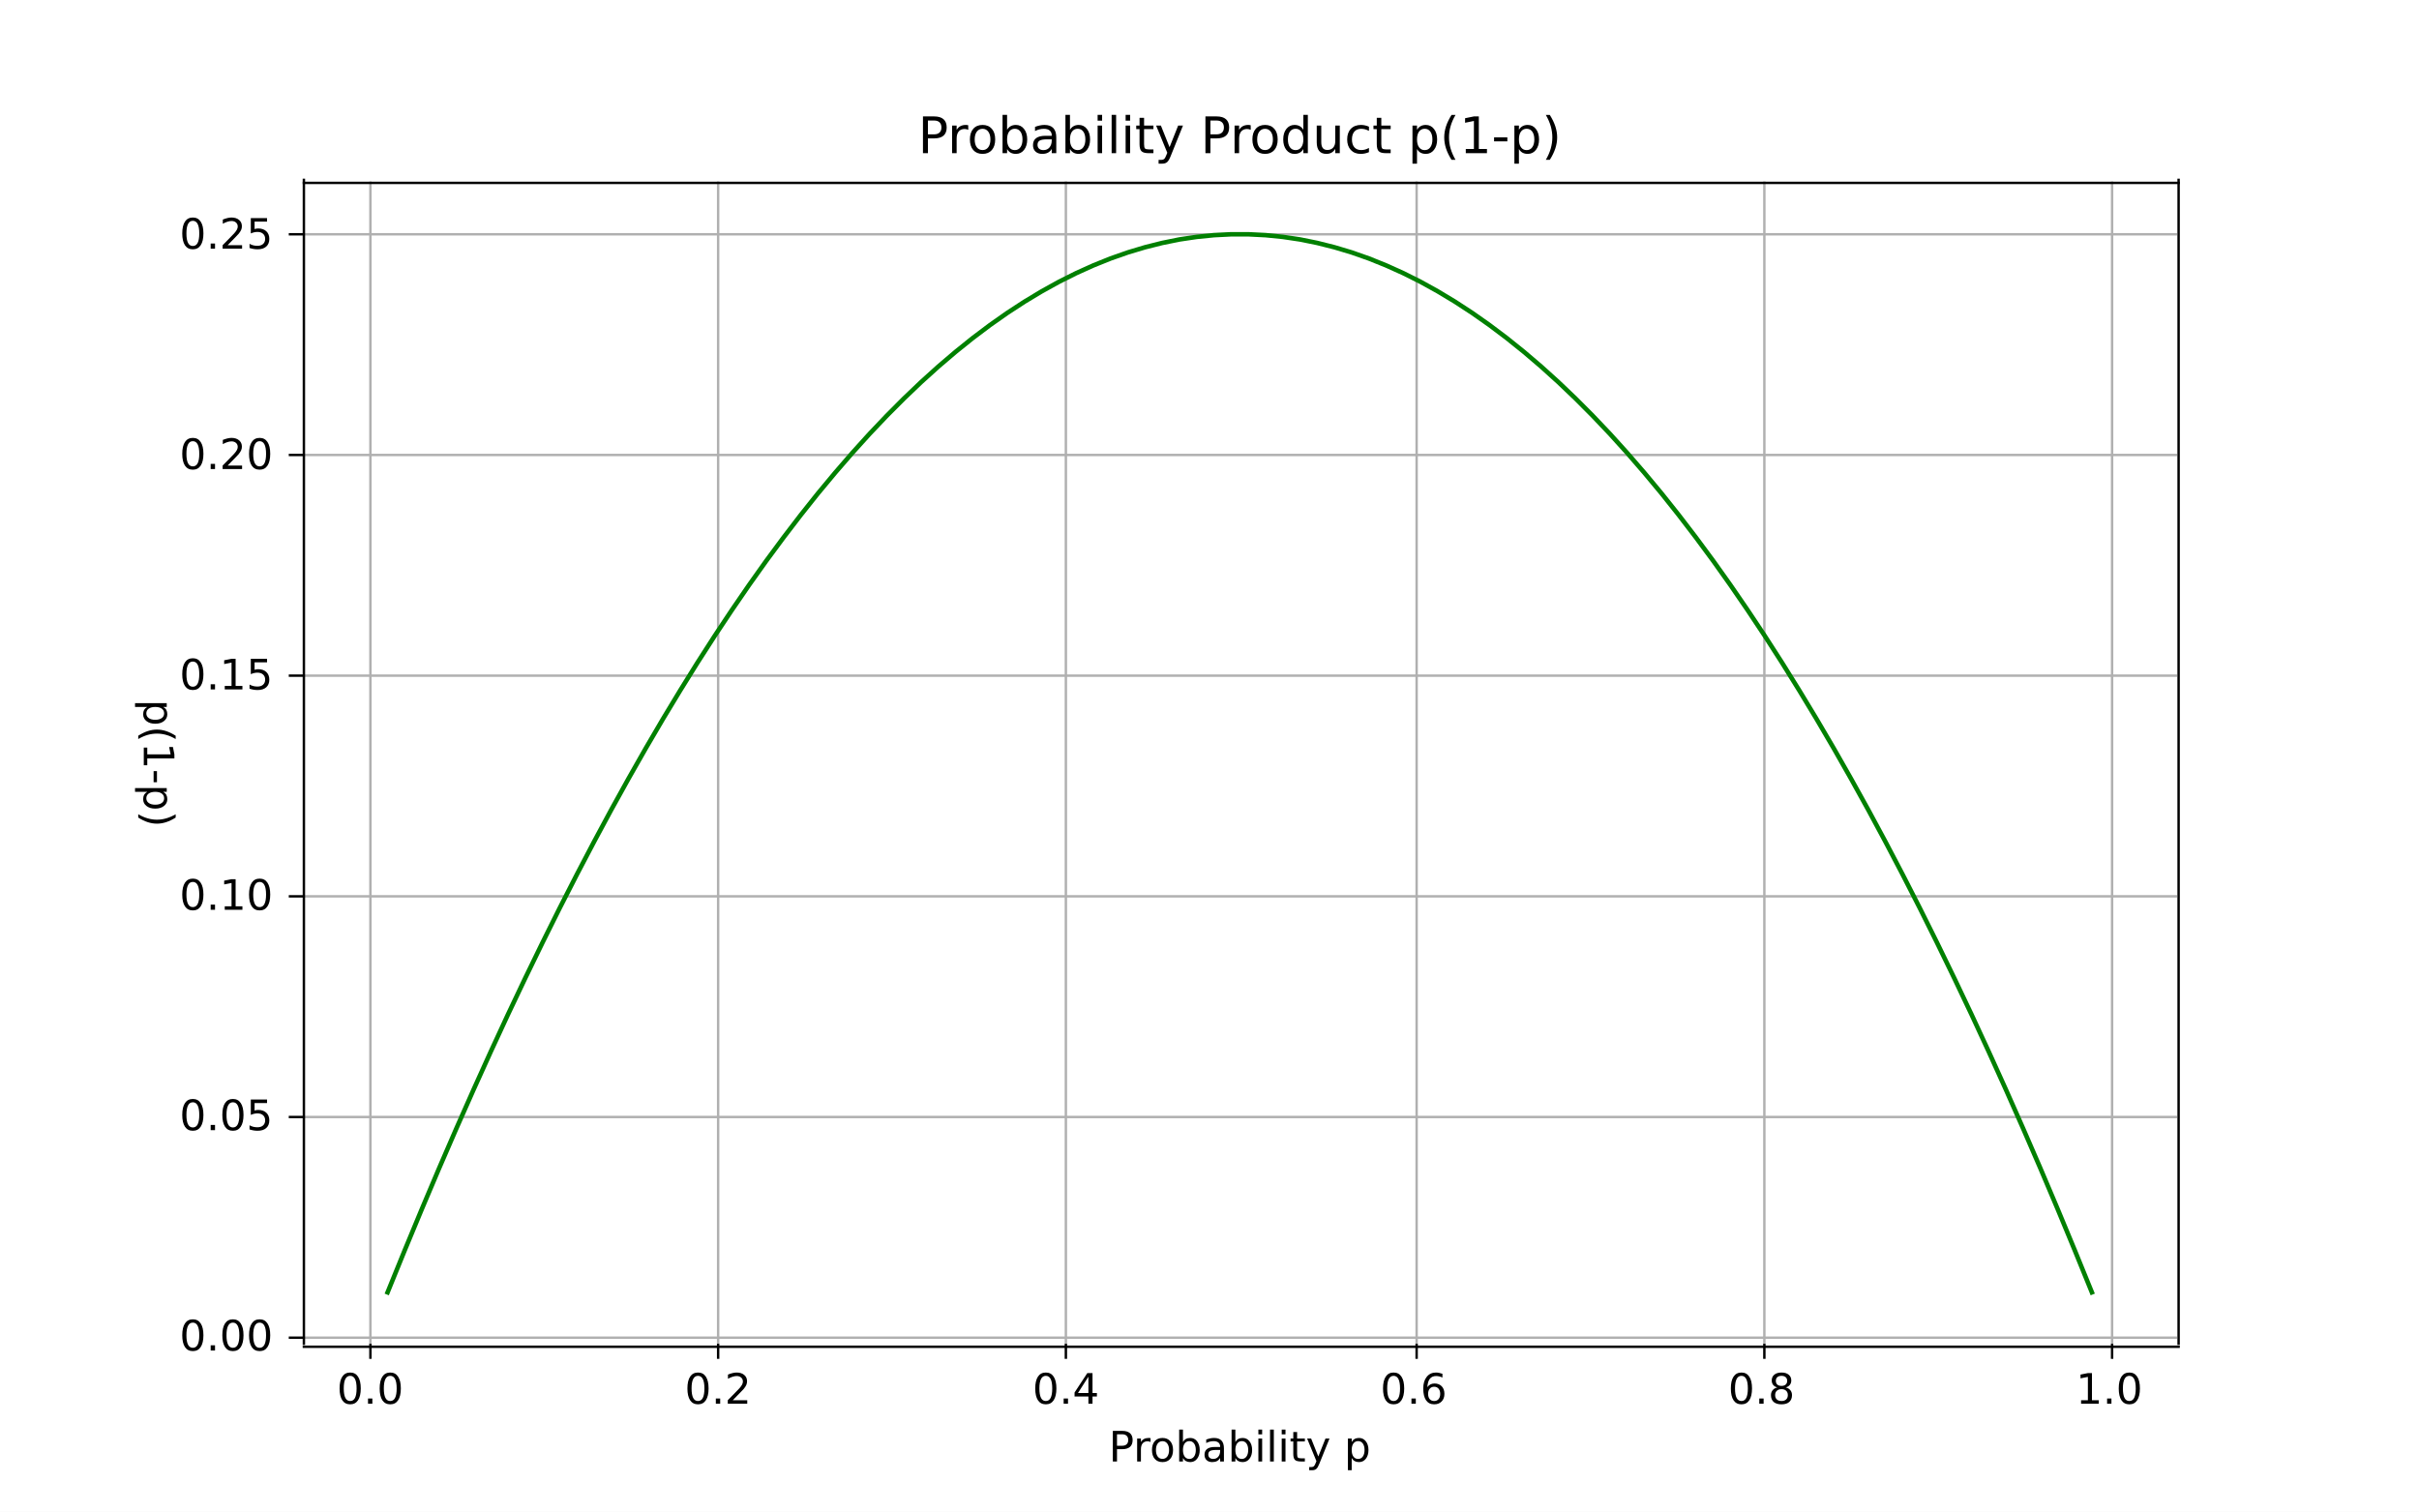
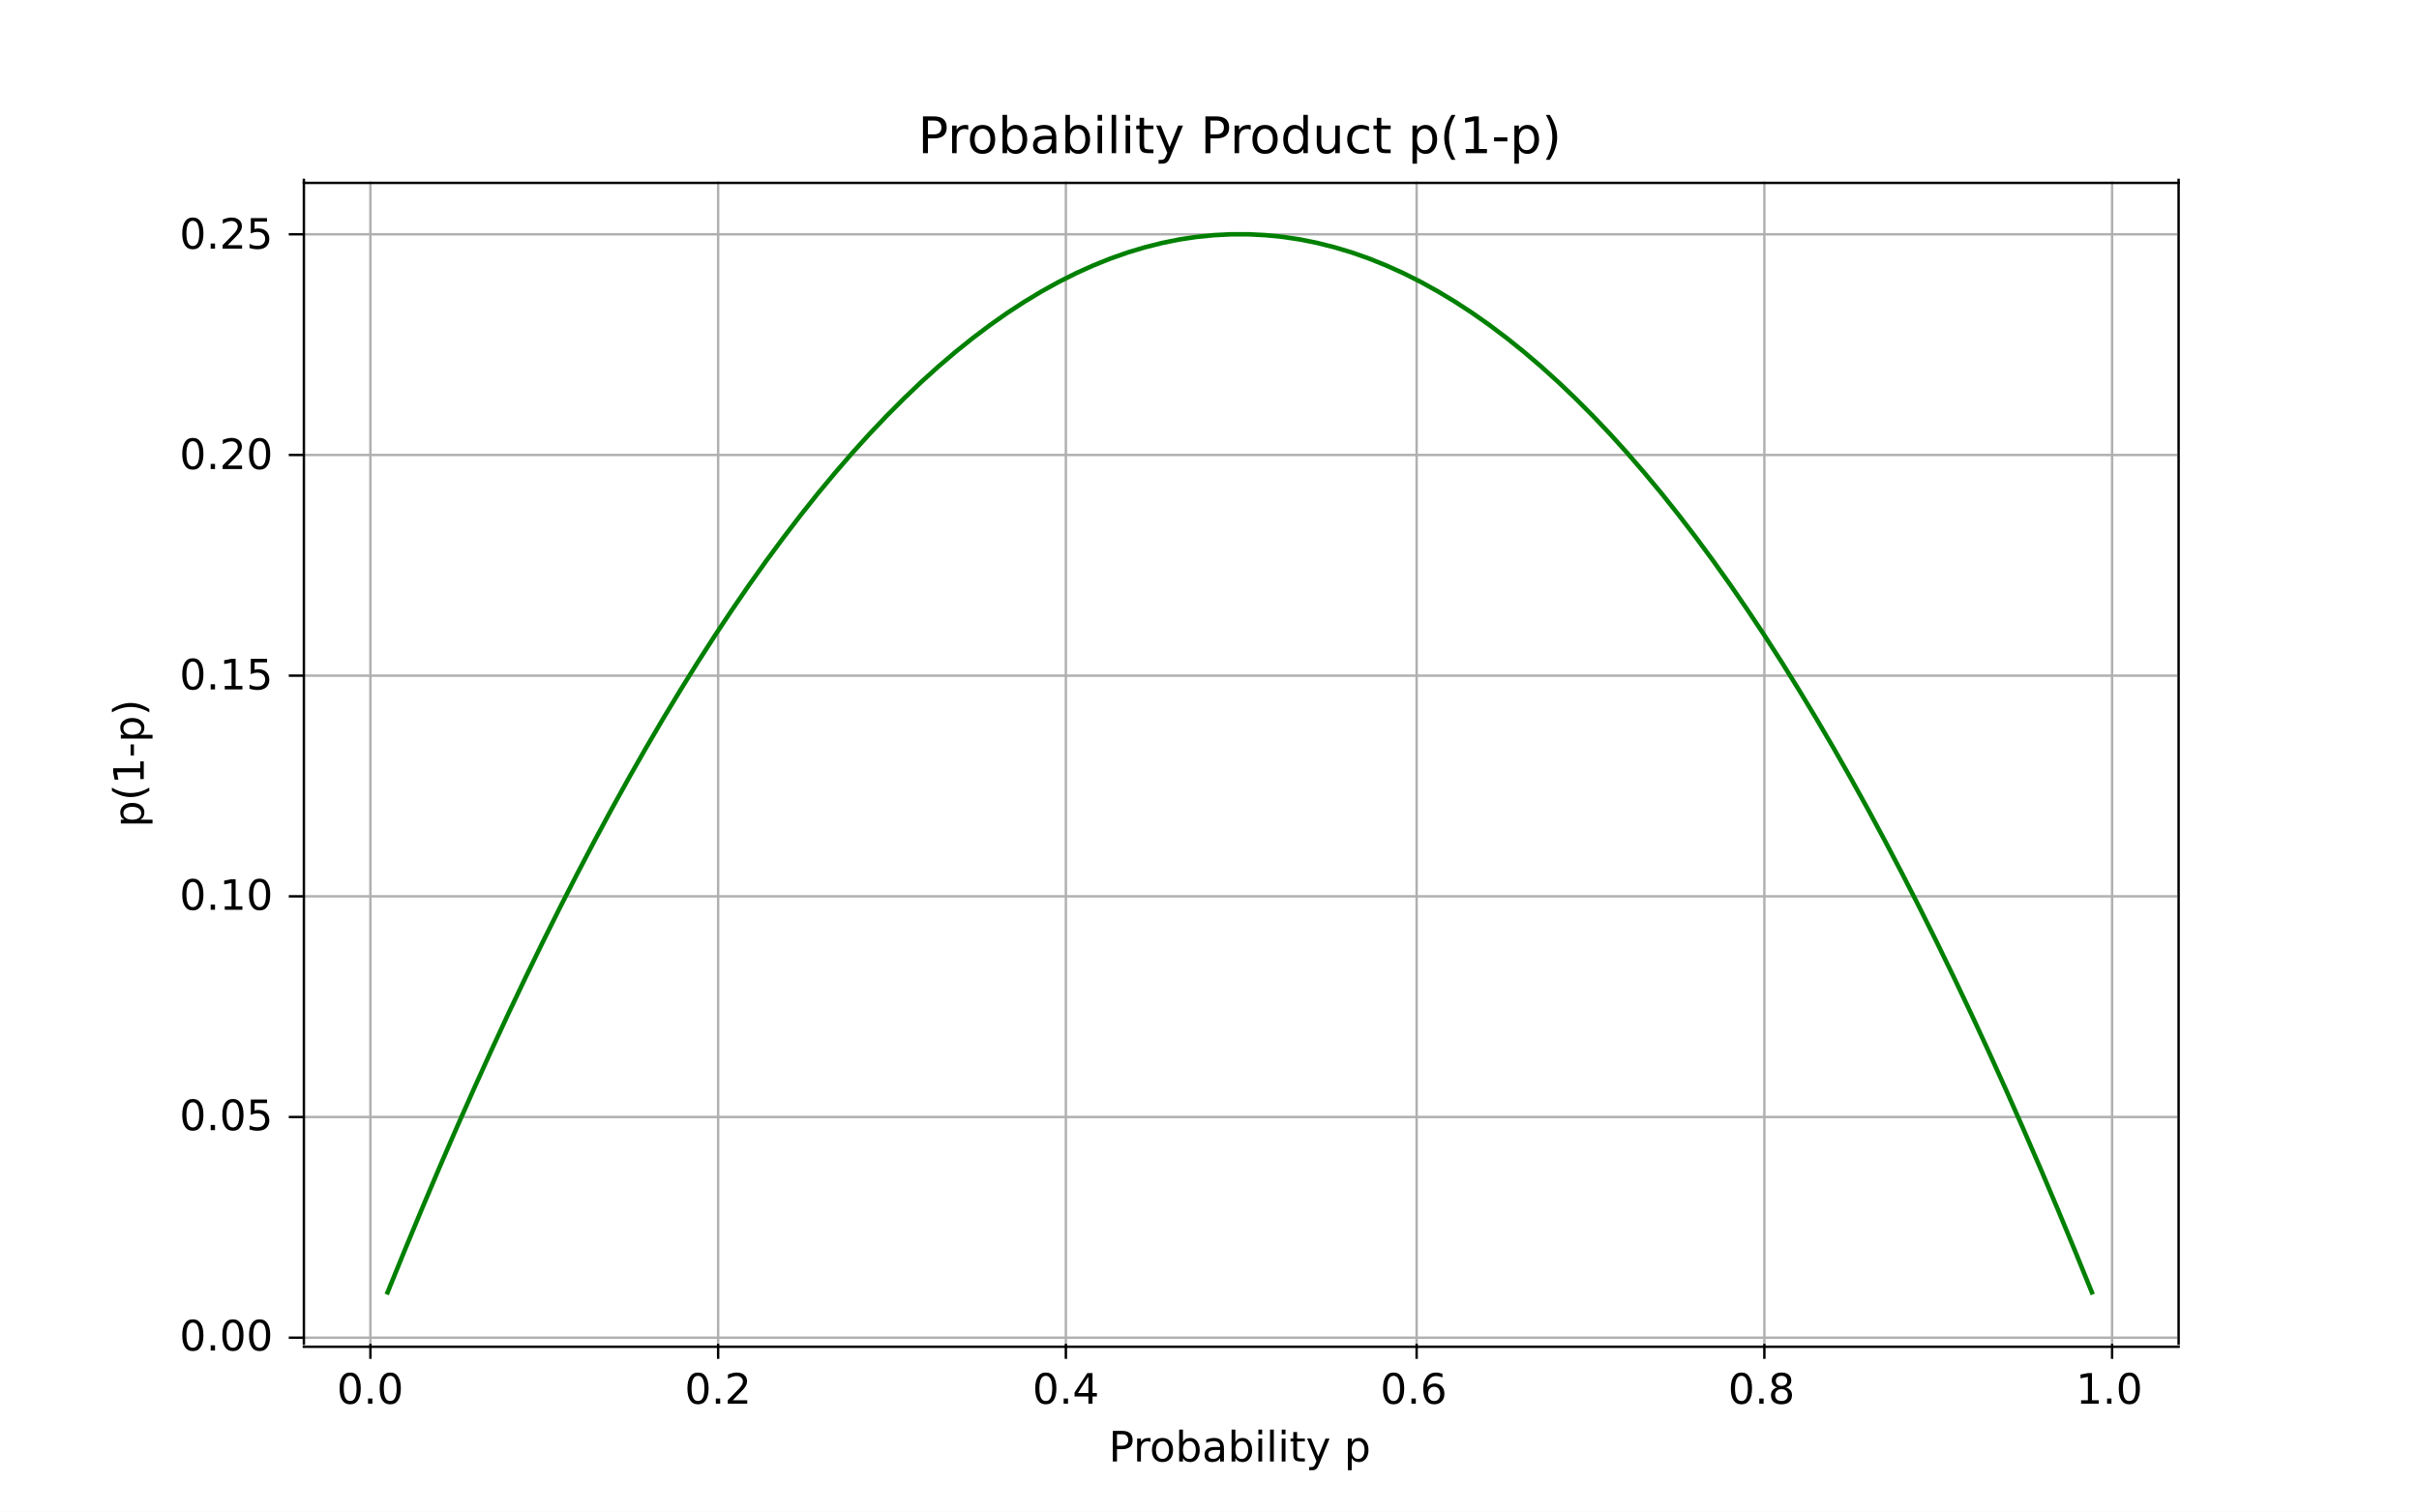
<svg xmlns="http://www.w3.org/2000/svg" width="800" height="500" viewBox="0 0 800 500">
  <defs>
    <clipPath id="clip-1">
      <rect x="100.00" y="55.00" width="620.00" height="385.00" />
    </clipPath>
    <clipPath id="clip-2">
      <rect x="100.00" y="55.00" width="620.00" height="385.00" />
    </clipPath>
    <clipPath id="clip-3">
      <rect x="100.00" y="55.00" width="620.00" height="385.00" />
    </clipPath>
    <clipPath id="clip-4">
      <rect x="100.00" y="55.00" width="620.00" height="385.00" />
    </clipPath>
    <clipPath id="clip-5">
      <rect x="100.00" y="55.00" width="620.00" height="385.00" />
    </clipPath>
    <clipPath id="clip-6">
      <rect x="100.00" y="55.00" width="620.00" height="385.00" />
    </clipPath>
    <clipPath id="clip-7">
      <rect x="100.00" y="55.00" width="620.00" height="385.00" />
    </clipPath>
    <clipPath id="clip-8">
      <rect x="100.00" y="55.00" width="620.00" height="385.00" />
    </clipPath>
    <clipPath id="clip-9">
      <rect x="100.00" y="55.00" width="620.00" height="385.00" />
    </clipPath>
    <clipPath id="clip-10">
      <rect x="100.00" y="55.00" width="620.00" height="385.00" />
    </clipPath>
    <clipPath id="clip-11">
      <rect x="100.00" y="55.00" width="620.00" height="385.00" />
    </clipPath>
    <clipPath id="clip-12">
      <rect x="100.00" y="55.00" width="620.00" height="385.00" />
    </clipPath>
  </defs>
  <g transform="translate(0,500) scale(1,-1)">
    <rect width="800" height="500" fill="white" />
    <path d="M 0.00 0.00 L 800.00 0.00 L 800.00 500.00 L 0.00 500.00 L 0.00 0.00 Z " fill="#FFFFFF" fill-opacity="1.00" stroke="#000000" stroke-opacity="1.00" stroke-width="0.00" stroke-linecap="butt" stroke-linejoin="miter" />
    <path d="M 100.00 55.00 L 720.00 55.00 L 720.00 440.00 L 100.00 440.00 L 100.00 55.00 Z " fill="#FFFFFF" fill-opacity="1.00" stroke="none" stroke-opacity="0.00" stroke-width="0.00" stroke-linecap="butt" stroke-linejoin="miter" />
    <path d="M 122.50 55.50 L 122.50 440.50 " fill="none" fill-opacity="0.00" stroke="#B0B0B0" stroke-opacity="1.00" stroke-width="0.80" stroke-linecap="butt" stroke-linejoin="miter" clip-path="url(#clip-1)" />
    <path d="M 237.50 55.50 L 237.50 440.50 " fill="none" fill-opacity="0.00" stroke="#B0B0B0" stroke-opacity="1.00" stroke-width="0.80" stroke-linecap="butt" stroke-linejoin="miter" clip-path="url(#clip-2)" />
    <path d="M 352.50 55.50 L 352.50 440.50 " fill="none" fill-opacity="0.00" stroke="#B0B0B0" stroke-opacity="1.00" stroke-width="0.80" stroke-linecap="butt" stroke-linejoin="miter" clip-path="url(#clip-3)" />
    <path d="M 468.50 55.50 L 468.50 440.50 " fill="none" fill-opacity="0.00" stroke="#B0B0B0" stroke-opacity="1.00" stroke-width="0.80" stroke-linecap="butt" stroke-linejoin="miter" clip-path="url(#clip-4)" />
    <path d="M 583.50 55.50 L 583.50 440.50 " fill="none" fill-opacity="0.00" stroke="#B0B0B0" stroke-opacity="1.00" stroke-width="0.80" stroke-linecap="butt" stroke-linejoin="miter" clip-path="url(#clip-5)" />
    <path d="M 698.50 55.50 L 698.50 440.50 " fill="none" fill-opacity="0.00" stroke="#B0B0B0" stroke-opacity="1.00" stroke-width="0.80" stroke-linecap="butt" stroke-linejoin="miter" clip-path="url(#clip-6)" />
    <path d="M 100.50 57.50 L 720.50 57.50 " fill="none" fill-opacity="0.00" stroke="#B0B0B0" stroke-opacity="1.00" stroke-width="0.80" stroke-linecap="butt" stroke-linejoin="miter" clip-path="url(#clip-7)" />
    <path d="M 100.50 130.50 L 720.50 130.50 " fill="none" fill-opacity="0.00" stroke="#B0B0B0" stroke-opacity="1.00" stroke-width="0.80" stroke-linecap="butt" stroke-linejoin="miter" clip-path="url(#clip-8)" />
    <path d="M 100.50 203.50 L 720.50 203.50 " fill="none" fill-opacity="0.00" stroke="#B0B0B0" stroke-opacity="1.00" stroke-width="0.80" stroke-linecap="butt" stroke-linejoin="miter" clip-path="url(#clip-9)" />
    <path d="M 100.50 276.50 L 720.50 276.50 " fill="none" fill-opacity="0.00" stroke="#B0B0B0" stroke-opacity="1.00" stroke-width="0.80" stroke-linecap="butt" stroke-linejoin="miter" clip-path="url(#clip-10)" />
    <path d="M 100.50 349.50 L 720.50 349.50 " fill="none" fill-opacity="0.00" stroke="#B0B0B0" stroke-opacity="1.00" stroke-width="0.80" stroke-linecap="butt" stroke-linejoin="miter" clip-path="url(#clip-11)" />
    <path d="M 100.50 422.50 L 720.50 422.50 " fill="none" fill-opacity="0.00" stroke="#B0B0B0" stroke-opacity="1.00" stroke-width="0.80" stroke-linecap="butt" stroke-linejoin="miter" clip-path="url(#clip-12)" />
    <path d="M 128.18 72.50 L 133.88 86.50 L 139.57 100.21 L 145.26 113.64 L 150.96 126.79 L 156.65 139.64 L 162.34 152.21 L 168.03 164.50 L 173.73 176.50 L 179.42 188.21 L 185.11 199.64 L 190.81 210.79 L 196.50 221.64 L 202.19 232.21 L 207.89 242.50 L 213.58 252.50 L 219.27 262.21 L 224.97 271.64 L 230.66 280.79 L 236.35 289.64 L 242.05 298.21 L 247.74 306.50 L 253.43 314.50 L 259.13 322.21 L 264.82 329.64 L 270.51 336.79 L 276.21 343.64 L 281.90 350.21 L 287.59 356.50 L 293.29 362.50 L 298.98 368.21 L 304.67 373.64 L 310.37 378.79 L 316.06 383.64 L 321.75 388.21 L 327.45 392.50 L 333.14 396.50 L 338.83 400.21 L 344.53 403.64 L 350.22 406.79 L 355.91 409.64 L 361.61 412.21 L 367.30 414.50 L 372.99 416.50 L 378.69 418.21 L 384.38 419.64 L 390.07 420.79 L 395.77 421.64 L 401.46 422.21 L 407.15 422.50 L 412.85 422.50 L 418.54 422.21 L 424.23 421.64 L 429.93 420.79 L 435.62 419.64 L 441.31 418.21 L 447.01 416.50 L 452.70 414.50 L 458.39 412.21 L 464.09 409.64 L 469.78 406.79 L 475.47 403.64 L 481.17 400.21 L 486.86 396.50 L 492.55 392.50 L 498.25 388.21 L 503.94 383.64 L 509.63 378.79 L 515.33 373.64 L 521.02 368.21 L 526.71 362.50 L 532.41 356.50 L 538.10 350.21 L 543.79 343.64 L 549.49 336.79 L 555.18 329.64 L 560.87 322.21 L 566.57 314.50 L 572.26 306.50 L 577.95 298.21 L 583.65 289.64 L 589.34 280.79 L 595.03 271.64 L 600.73 262.21 L 606.42 252.50 L 612.11 242.50 L 617.81 232.21 L 623.50 221.64 L 629.19 210.79 L 634.89 199.64 L 640.58 188.21 L 646.27 176.50 L 651.97 164.50 L 657.66 152.21 L 663.35 139.64 L 669.04 126.79 L 674.74 113.64 L 680.43 100.21 L 686.12 86.50 L 691.82 72.50 " fill="none" fill-opacity="0.00" stroke="#008000" stroke-opacity="1.00" stroke-width="1.50" stroke-linecap="square" stroke-linejoin="round" />
    <text font-family="DejaVu Sans" font-size="16.67" fill="#000000" fill-opacity="1.00" text-anchor="middle" transform="translate(410.00,449.33) scale(1,-1)">Probability Product p(1-p)</text>
    <path d="M 122.50 55.50 L 122.50 50.50 " fill="none" fill-opacity="0.00" stroke="#000000" stroke-opacity="1.00" stroke-width="0.80" stroke-linecap="butt" stroke-linejoin="miter" />
    <text font-family="DejaVu Sans" font-size="13.89" fill="#000000" fill-opacity="1.00" text-anchor="middle" dominant-baseline="text-before-edge" transform="translate(122.43,45.28) scale(1,-1)">0.0</text>
    <path d="M 237.50 55.50 L 237.50 50.50 " fill="none" fill-opacity="0.00" stroke="#000000" stroke-opacity="1.00" stroke-width="0.80" stroke-linecap="butt" stroke-linejoin="miter" />
    <text font-family="DejaVu Sans" font-size="13.89" fill="#000000" fill-opacity="1.00" text-anchor="middle" dominant-baseline="text-before-edge" transform="translate(237.46,45.28) scale(1,-1)">0.2</text>
    <path d="M 352.50 55.50 L 352.50 50.50 " fill="none" fill-opacity="0.00" stroke="#000000" stroke-opacity="1.00" stroke-width="0.80" stroke-linecap="butt" stroke-linejoin="miter" />
    <text font-family="DejaVu Sans" font-size="13.89" fill="#000000" fill-opacity="1.00" text-anchor="middle" dominant-baseline="text-before-edge" transform="translate(352.49,45.28) scale(1,-1)">0.4</text>
    <path d="M 468.50 55.50 L 468.50 50.50 " fill="none" fill-opacity="0.00" stroke="#000000" stroke-opacity="1.00" stroke-width="0.80" stroke-linecap="butt" stroke-linejoin="miter" />
    <text font-family="DejaVu Sans" font-size="13.89" fill="#000000" fill-opacity="1.00" text-anchor="middle" dominant-baseline="text-before-edge" transform="translate(467.51,45.28) scale(1,-1)">0.6</text>
    <path d="M 583.50 55.50 L 583.50 50.50 " fill="none" fill-opacity="0.00" stroke="#000000" stroke-opacity="1.00" stroke-width="0.80" stroke-linecap="butt" stroke-linejoin="miter" />
    <text font-family="DejaVu Sans" font-size="13.89" fill="#000000" fill-opacity="1.00" text-anchor="middle" dominant-baseline="text-before-edge" transform="translate(582.54,45.28) scale(1,-1)">0.8</text>
    <path d="M 698.50 55.50 L 698.50 50.50 " fill="none" fill-opacity="0.00" stroke="#000000" stroke-opacity="1.00" stroke-width="0.80" stroke-linecap="butt" stroke-linejoin="miter" />
    <text font-family="DejaVu Sans" font-size="13.89" fill="#000000" fill-opacity="1.00" text-anchor="middle" dominant-baseline="text-before-edge" transform="translate(697.57,45.28) scale(1,-1)">1.0</text>
    <text font-family="DejaVu Sans" font-size="13.89" fill="#000000" fill-opacity="1.00" text-anchor="middle" dominant-baseline="text-before-edge" transform="translate(410.00,26.17) scale(1,-1)">Probability p</text>
    <path d="M 100.50 57.50 L 95.50 57.50 " fill="none" fill-opacity="0.00" stroke="#000000" stroke-opacity="1.00" stroke-width="0.80" stroke-linecap="butt" stroke-linejoin="miter" />
    <text font-family="DejaVu Sans" font-size="13.89" fill="#000000" fill-opacity="1.00" text-anchor="end" dominant-baseline="central" transform="translate(90.28,58.07) scale(1,-1)">0.00</text>
    <path d="M 100.50 130.50 L 95.50 130.50 " fill="none" fill-opacity="0.00" stroke="#000000" stroke-opacity="1.00" stroke-width="0.80" stroke-linecap="butt" stroke-linejoin="miter" />
    <text font-family="DejaVu Sans" font-size="13.89" fill="#000000" fill-opacity="1.00" text-anchor="end" dominant-baseline="central" transform="translate(90.28,130.96) scale(1,-1)">0.05</text>
    <path d="M 100.50 203.50 L 95.50 203.50 " fill="none" fill-opacity="0.00" stroke="#000000" stroke-opacity="1.00" stroke-width="0.80" stroke-linecap="butt" stroke-linejoin="miter" />
    <text font-family="DejaVu Sans" font-size="13.89" fill="#000000" fill-opacity="1.00" text-anchor="end" dominant-baseline="central" transform="translate(90.28,203.85) scale(1,-1)">0.10</text>
    <path d="M 100.50 276.50 L 95.50 276.50 " fill="none" fill-opacity="0.00" stroke="#000000" stroke-opacity="1.00" stroke-width="0.80" stroke-linecap="butt" stroke-linejoin="miter" />
    <text font-family="DejaVu Sans" font-size="13.89" fill="#000000" fill-opacity="1.00" text-anchor="end" dominant-baseline="central" transform="translate(90.28,276.75) scale(1,-1)">0.15</text>
    <path d="M 100.50 349.50 L 95.50 349.50 " fill="none" fill-opacity="0.00" stroke="#000000" stroke-opacity="1.00" stroke-width="0.80" stroke-linecap="butt" stroke-linejoin="miter" />
    <text font-family="DejaVu Sans" font-size="13.89" fill="#000000" fill-opacity="1.00" text-anchor="end" dominant-baseline="central" transform="translate(90.28,349.64) scale(1,-1)">0.20</text>
    <path d="M 100.50 422.50 L 95.50 422.50 " fill="none" fill-opacity="0.00" stroke="#000000" stroke-opacity="1.00" stroke-width="0.80" stroke-linecap="butt" stroke-linejoin="miter" />
    <text font-family="DejaVu Sans" font-size="13.89" fill="#000000" fill-opacity="1.00" text-anchor="end" dominant-baseline="central" transform="translate(90.28,422.54) scale(1,-1)">0.25</text>
-     <text font-family="DejaVu Sans" font-size="13.89" fill="#000000" fill-opacity="1.00" text-anchor="middle" transform="translate(47.55,247.50) rotate(-90.00) scale(1,-1)">p(1-p)</text>
+     <text font-family="DejaVu Sans" font-size="13.89" fill="#000000" fill-opacity="1.00" text-anchor="middle" transform="translate(47.55,247.50) rotate(90.00) scale(1,-1)">p(1-p)</text>
    <path d="M 100.50 55.50 L 100.50 440.50 " fill="none" fill-opacity="0.00" stroke="#000000" stroke-opacity="1.00" stroke-width="0.80" stroke-linecap="square" stroke-linejoin="miter" />
    <path d="M 720.50 55.50 L 720.50 440.50 " fill="none" fill-opacity="0.00" stroke="#000000" stroke-opacity="1.00" stroke-width="0.80" stroke-linecap="square" stroke-linejoin="miter" />
    <path d="M 100.50 54.50 L 720.50 54.50 " fill="none" fill-opacity="0.00" stroke="#000000" stroke-opacity="1.00" stroke-width="0.80" stroke-linecap="square" stroke-linejoin="miter" />
    <path d="M 100.50 439.50 L 720.50 439.50 " fill="none" fill-opacity="0.00" stroke="#000000" stroke-opacity="1.00" stroke-width="0.80" stroke-linecap="square" stroke-linejoin="miter" />
  </g>
</svg>
